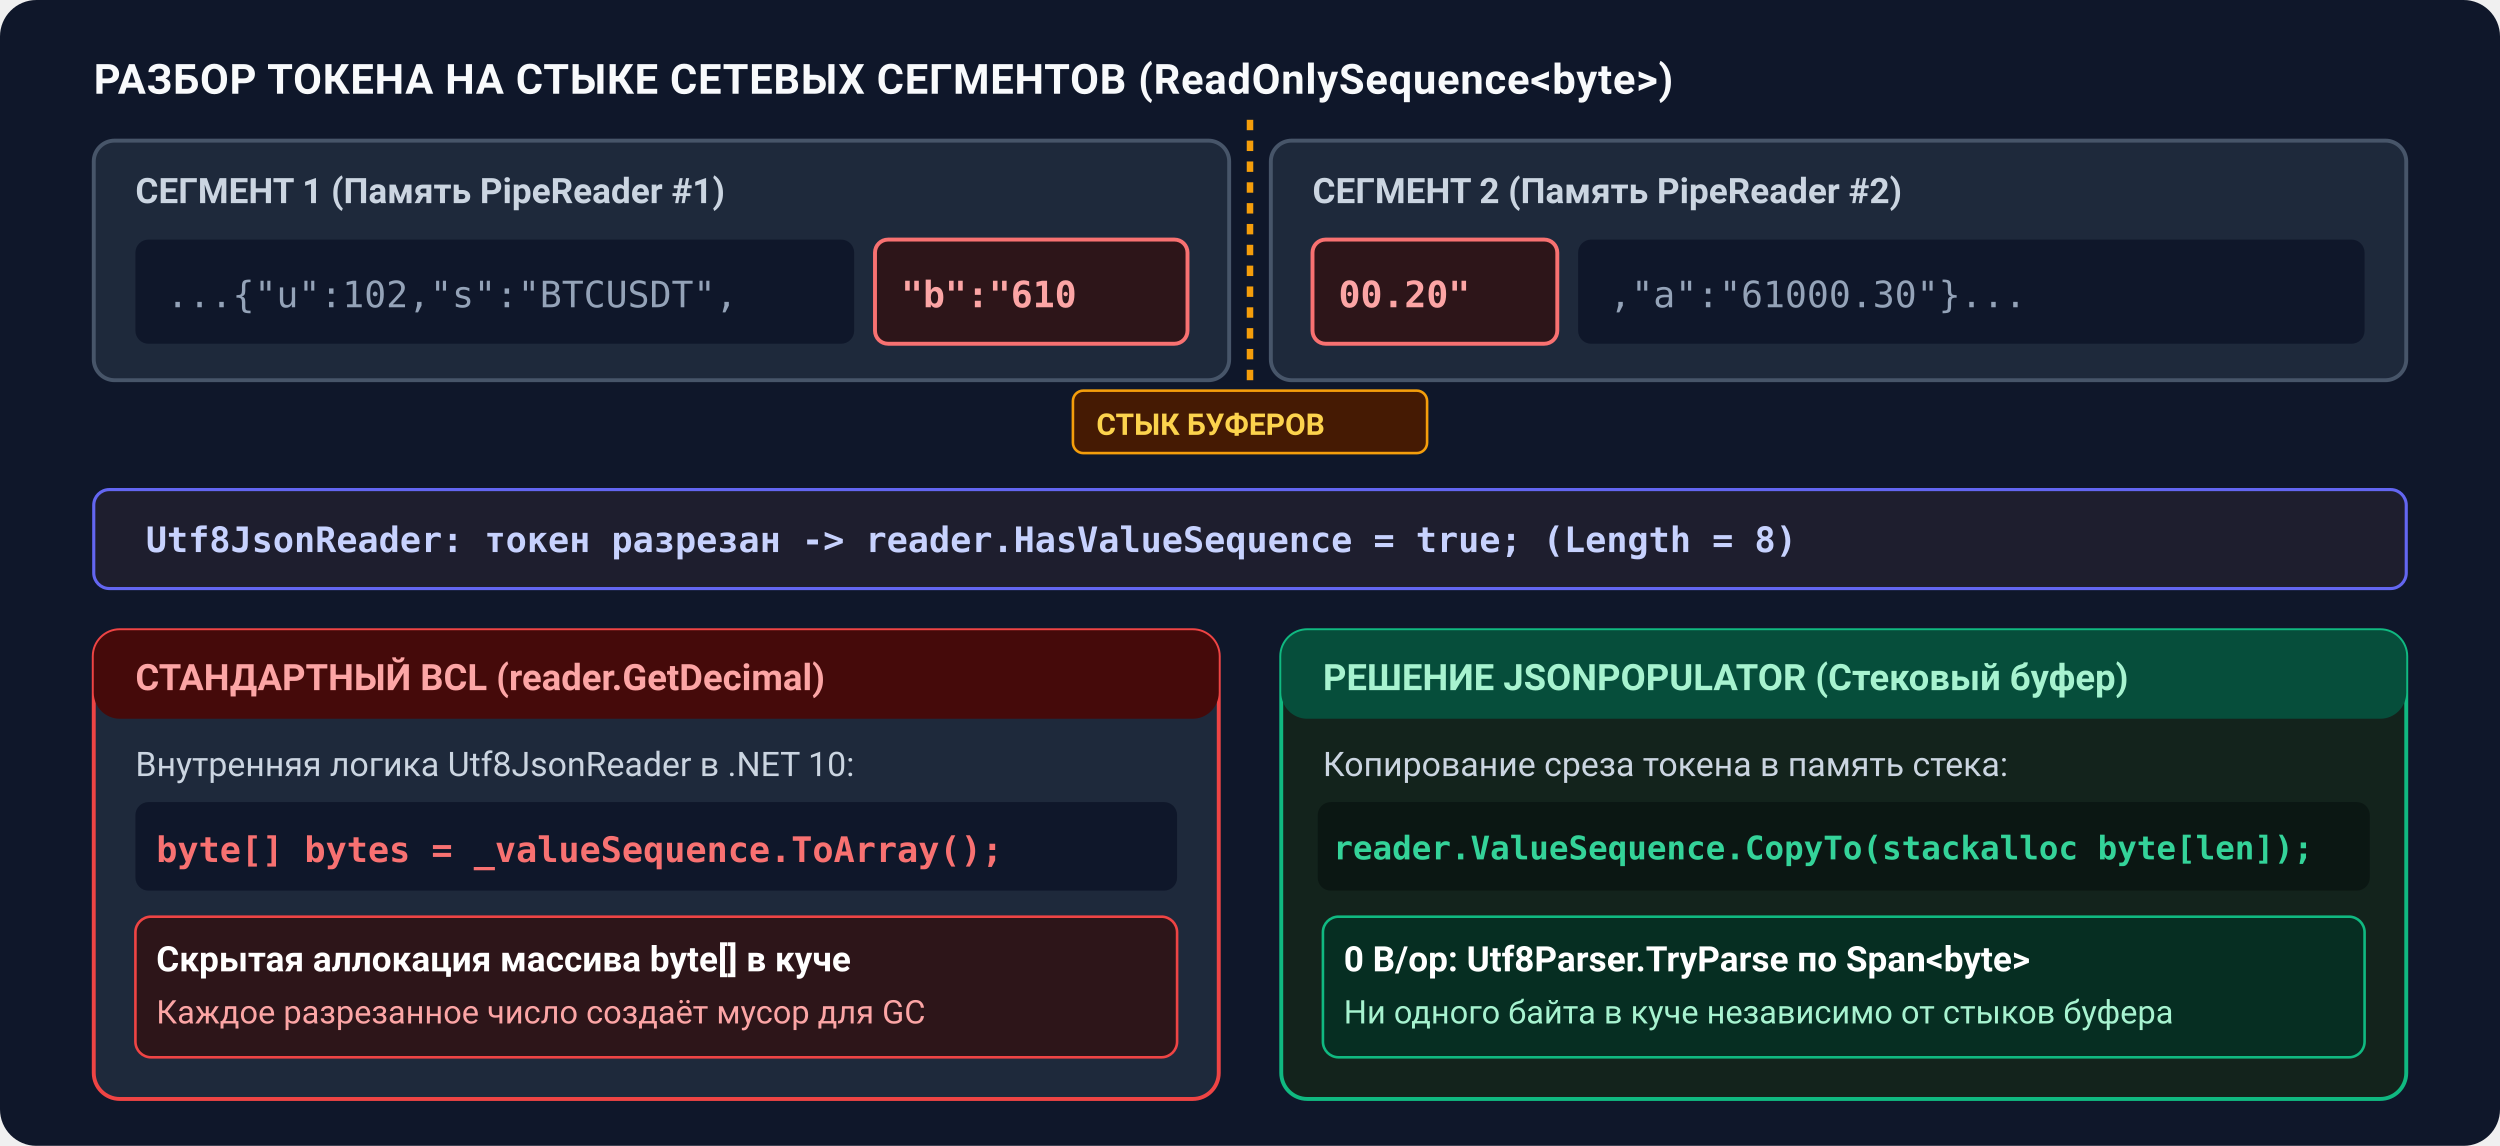
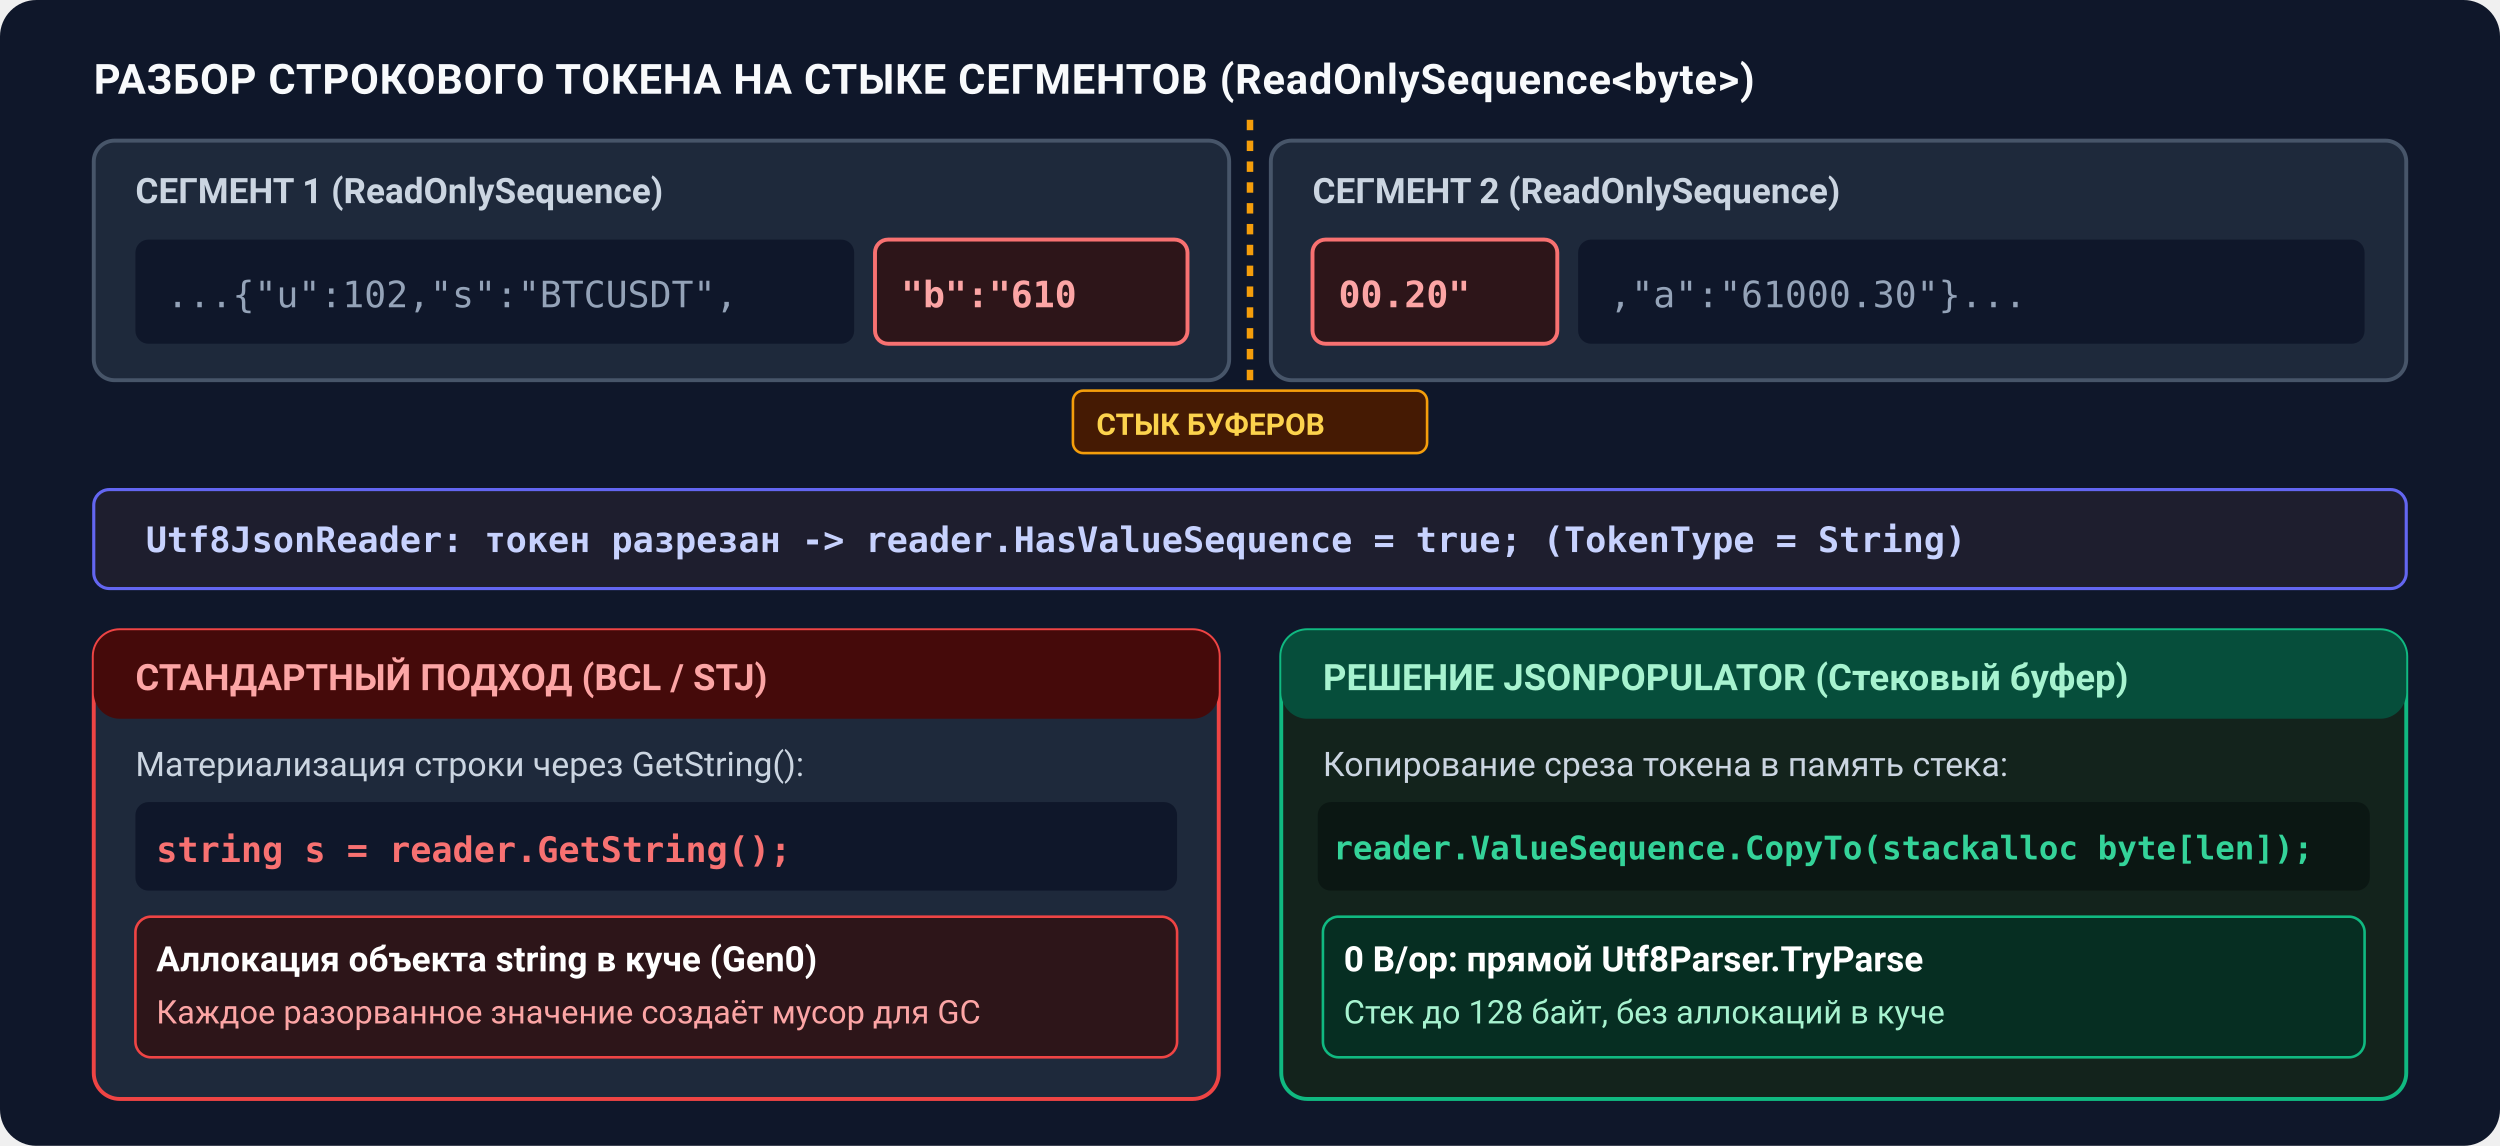
<svg xmlns="http://www.w3.org/2000/svg" width="960" height="440" viewBox="0 0 960 440" role="img" aria-labelledby="title desc">
  <rect width="960" height="440" rx="14" fill="#0f172a" />
-   <text x="36" y="36" fill="#f8fafc" font-family="-apple-system, BlinkMacSystemFont, 'Segoe UI', Roboto, sans-serif" font-size="16" font-weight="700" letter-spacing="0.3">РАЗБОР ТОКЕНА НА СТЫКЕ СЕТЕВЫХ СЕГМЕНТОВ (ReadOnlySequence&lt;byte&gt;)</text>
+   <text x="36" y="36" fill="#f8fafc" font-family="-apple-system, BlinkMacSystemFont, 'Segoe UI', Roboto, sans-serif" font-size="16" font-weight="700" letter-spacing="0.3">РАЗБОР СТРОКОВОГО ТОКЕНА НА СТЫКЕ СЕГМЕНТОВ (ReadOnlySequence&lt;byte&gt;)</text>
  <g transform="translate(36, 54)">
    <rect x="0" y="0" width="436" height="92" rx="8" fill="#1e293b" stroke="#475569" stroke-width="1.5" />
-     <text x="16" y="24" fill="#cbd5e1" font-family="-apple-system, BlinkMacSystemFont, 'Segoe UI', Roboto, sans-serif" font-size="13.5" font-weight="700">СЕГМЕНТ 1 (Память PipeReader #1)</text>
+     <text x="16" y="24" fill="#cbd5e1" font-family="-apple-system, BlinkMacSystemFont, 'Segoe UI', Roboto, sans-serif" font-size="13.5" font-weight="700">СЕГМЕНТ 1 (ReadOnlySequence)</text>
    <g transform="translate(16, 38)">
      <rect x="0" y="0" width="276" height="40" rx="5" fill="#0f172a" />
      <text x="12" y="26" fill="#94a3b8" font-family="ui-monospace, monospace" font-size="14">...{"u":102,"s":"BTCUSDT",</text>
      <rect x="284" y="0" width="120" height="40" rx="5" fill="#2d1519" stroke="#f87171" stroke-width="1.5" />
      <text x="294" y="26" fill="#fca5a5" font-family="ui-monospace, monospace" font-size="14" font-weight="700">"b":"610</text>
    </g>
    <line x1="444" y1="-8" x2="444" y2="102" stroke="#f59e0b" stroke-width="2.5" stroke-dasharray="4" />
    <rect x="376" y="96" width="136" height="24" rx="4" fill="#451a03" stroke="#f59e0b" stroke-width="1" />
    <text x="385" y="113" fill="#fcd34d" font-family="-apple-system, BlinkMacSystemFont, 'Segoe UI', Roboto, sans-serif" font-size="11.5" font-weight="700">СТЫК БУФЕРОВ</text>
    <rect x="452" y="0" width="436" height="92" rx="8" fill="#1e293b" stroke="#475569" stroke-width="1.5" />
-     <text x="468" y="24" fill="#cbd5e1" font-family="-apple-system, BlinkMacSystemFont, 'Segoe UI', Roboto, sans-serif" font-size="13.5" font-weight="700">СЕГМЕНТ 2 (Память PipeReader #2)</text>
+     <text x="468" y="24" fill="#cbd5e1" font-family="-apple-system, BlinkMacSystemFont, 'Segoe UI', Roboto, sans-serif" font-size="13.5" font-weight="700">СЕГМЕНТ 2 (ReadOnlySequence)</text>
    <g transform="translate(468, 38)">
      <rect x="0" y="0" width="94" height="40" rx="5" fill="#2d1519" stroke="#f87171" stroke-width="1.5" />
      <text x="10" y="26" fill="#fca5a5" font-family="ui-monospace, monospace" font-size="14" font-weight="700">00.20"</text>
      <rect x="102" y="0" width="302" height="40" rx="5" fill="#0f172a" />
      <text x="114" y="26" fill="#94a3b8" font-family="ui-monospace, monospace" font-size="14">,"a":"61000.30"}...</text>
    </g>
  </g>
  <g transform="translate(36, 188)">
    <rect width="888" height="38" rx="6" fill="#1e1e2e" stroke="#6366f1" stroke-width="1.2" />
-     <text x="20" y="24" fill="#c7d2fe" font-family="ui-monospace, monospace" font-size="13.5" font-weight="600">Utf8JsonReader: токен разрезан -&gt; reader.HasValueSequence = true; (Length = 8)</text>
+     <text x="20" y="24" fill="#c7d2fe" font-family="ui-monospace, monospace" font-size="13.5" font-weight="600">Utf8JsonReader: токен разрезан -&gt; reader.HasValueSequence = true; (TokenType = String)</text>
  </g>
  <g transform="translate(36, 242)">
    <rect width="432" height="180" rx="10" fill="#1e293b" stroke="#ef4444" stroke-width="1.5" />
    <rect x="0" y="0" width="432" height="34" rx="10" fill="#450a0a" />
-     <text x="16" y="23" fill="#fca5a5" font-family="-apple-system, BlinkMacSystemFont, 'Segoe UI', Roboto, sans-serif" font-size="14" font-weight="700">СТАНДАРТНЫЙ BCL (reader.GetDecimal)</text>
-     <text x="16" y="56" fill="#cbd5e1" font-family="-apple-system, BlinkMacSystemFont, 'Segoe UI', Roboto, sans-serif" font-size="13">Внутренняя логика Utf8JsonReader в .NET 10:</text>
+     <text x="16" y="23" fill="#fca5a5" font-family="-apple-system, BlinkMacSystemFont, 'Segoe UI', Roboto, sans-serif" font-size="14" font-weight="700">СТАНДАРТНЫЙ ПОДХОД (BCL / STJ)</text>
+     <text x="16" y="56" fill="#cbd5e1" font-family="-apple-system, BlinkMacSystemFont, 'Segoe UI', Roboto, sans-serif" font-size="13">Материализация строки через GetString():</text>
    <rect x="16" y="66" width="400" height="34" rx="5" fill="#0f172a" />
-     <text x="24" y="89" fill="#f87171" font-family="ui-monospace, monospace" font-size="13.5" font-weight="600">byte[] bytes = _valueSequence.ToArray();</text>
+     <text x="24" y="89" fill="#f87171" font-family="ui-monospace, monospace" font-size="13.5" font-weight="600">string s = reader.GetString();</text>
    <rect x="16" y="110" width="400" height="54" rx="6" fill="#2d1519" stroke="#ef4444" stroke-width="1" />
-     <text x="24" y="131" fill="#ffffff" font-family="-apple-system, BlinkMacSystemFont, 'Segoe UI', Roboto, sans-serif" font-size="13.5" font-weight="700">Скрытая аллокация массива byte[] в куче</text>
-     <text x="24" y="151" fill="#fca5a5" font-family="-apple-system, BlinkMacSystemFont, 'Segoe UI', Roboto, sans-serif" font-size="12.5">Каждое разрезанное число создаёт мусор для GC</text>
+     <text x="24" y="131" fill="#ffffff" font-family="-apple-system, BlinkMacSystemFont, 'Segoe UI', Roboto, sans-serif" font-size="13.5" font-weight="700">Аллокация объекта string в куче (Gen0)</text>
+     <text x="24" y="151" fill="#fca5a5" font-family="-apple-system, BlinkMacSystemFont, 'Segoe UI', Roboto, sans-serif" font-size="12.5">Каждое разорванное значение создаёт мусор для GC</text>
  </g>
  <g transform="translate(492, 242)">
    <rect width="432" height="180" rx="10" fill="#13231c" stroke="#10b981" stroke-width="1.5" />
    <rect x="0" y="0" width="432" height="34" rx="10" fill="#064e3b" />
    <text x="16" y="23" fill="#a7f3d0" font-family="-apple-system, BlinkMacSystemFont, 'Segoe UI', Roboto, sans-serif" font-size="14" font-weight="700">РЕШЕНИЕ JSONPOPULATOR (Стековый буфер)</text>
    <text x="16" y="56" fill="#cbd5e1" font-family="-apple-system, BlinkMacSystemFont, 'Segoe UI', Roboto, sans-serif" font-size="13">Копирование среза токена в память стека:</text>
    <rect x="14" y="66" width="404" height="34" rx="5" fill="#0b1713" />
    <text x="20" y="88" fill="#34d399" font-family="ui-monospace, monospace" font-size="12.5" font-weight="600">reader.ValueSequence.CopyTo(stackalloc byte[len]);</text>
    <rect x="16" y="110" width="400" height="54" rx="6" fill="#062e22" stroke="#10b981" stroke-width="1" />
-     <text x="24" y="131" fill="#ffffff" font-family="-apple-system, BlinkMacSystemFont, 'Segoe UI', Roboto, sans-serif" font-size="13.5" font-weight="700">0 B/op: Utf8Parser.TryParse по Span&lt;byte&gt;</text>
-     <text x="24" y="151" fill="#a7f3d0" font-family="-apple-system, BlinkMacSystemFont, 'Segoe UI', Roboto, sans-serif" font-size="12.5">Ни одного байта в куче независимо от стыков буфера</text>
+     <text x="24" y="131" fill="#ffffff" font-family="-apple-system, BlinkMacSystemFont, 'Segoe UI', Roboto, sans-serif" font-size="13.5" font-weight="700">0 B/op: прямой Utf8Parser.TryParse</text>
+     <text x="24" y="151" fill="#a7f3d0" font-family="-apple-system, BlinkMacSystemFont, 'Segoe UI', Roboto, sans-serif" font-size="12.5">Стек до 128 байт, без аллокаций в куче</text>
  </g>
</svg>
